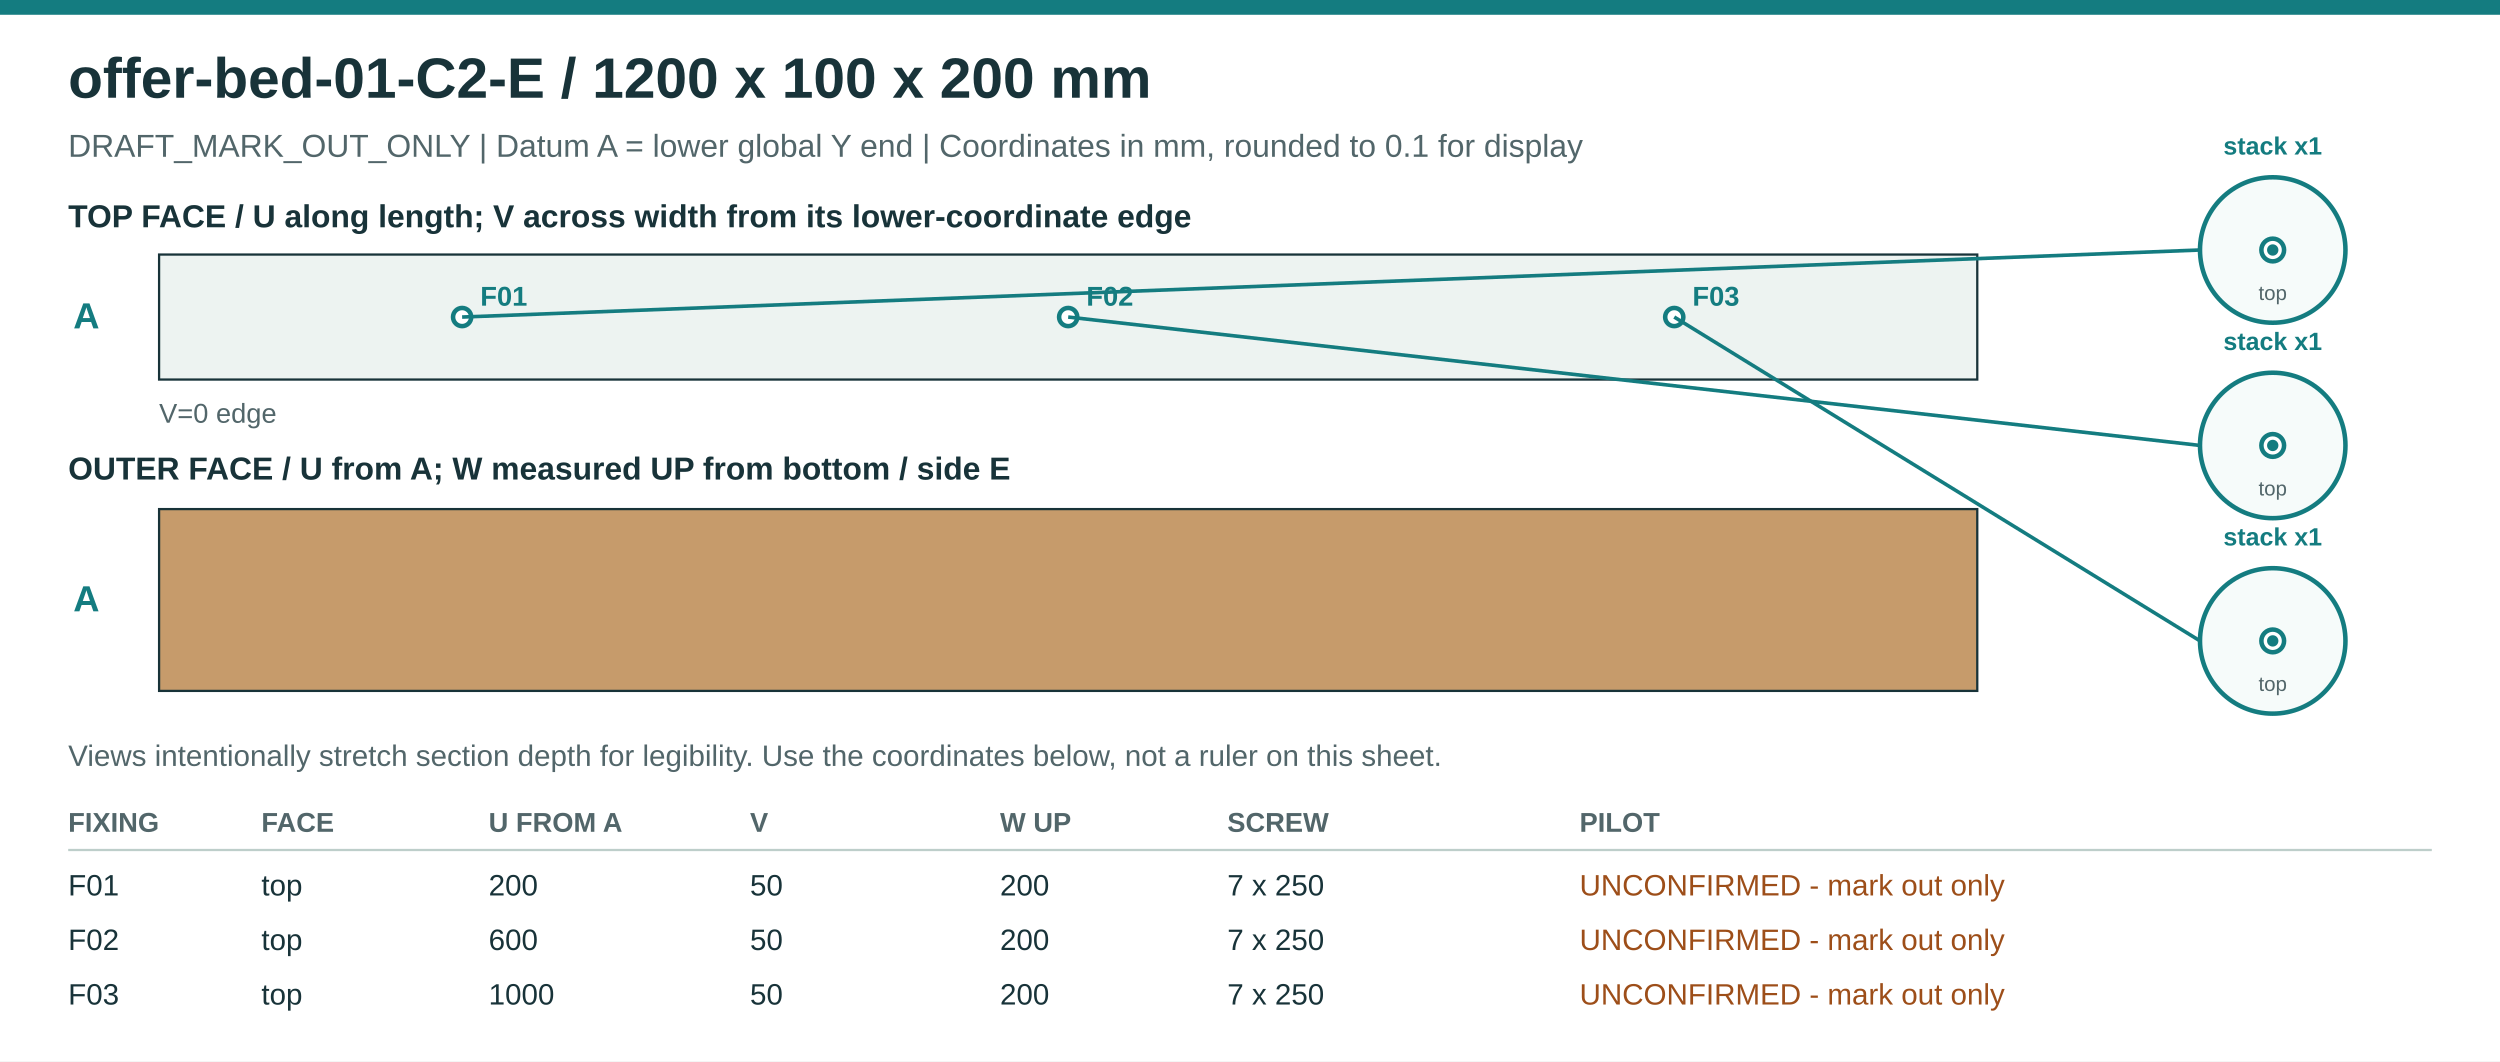
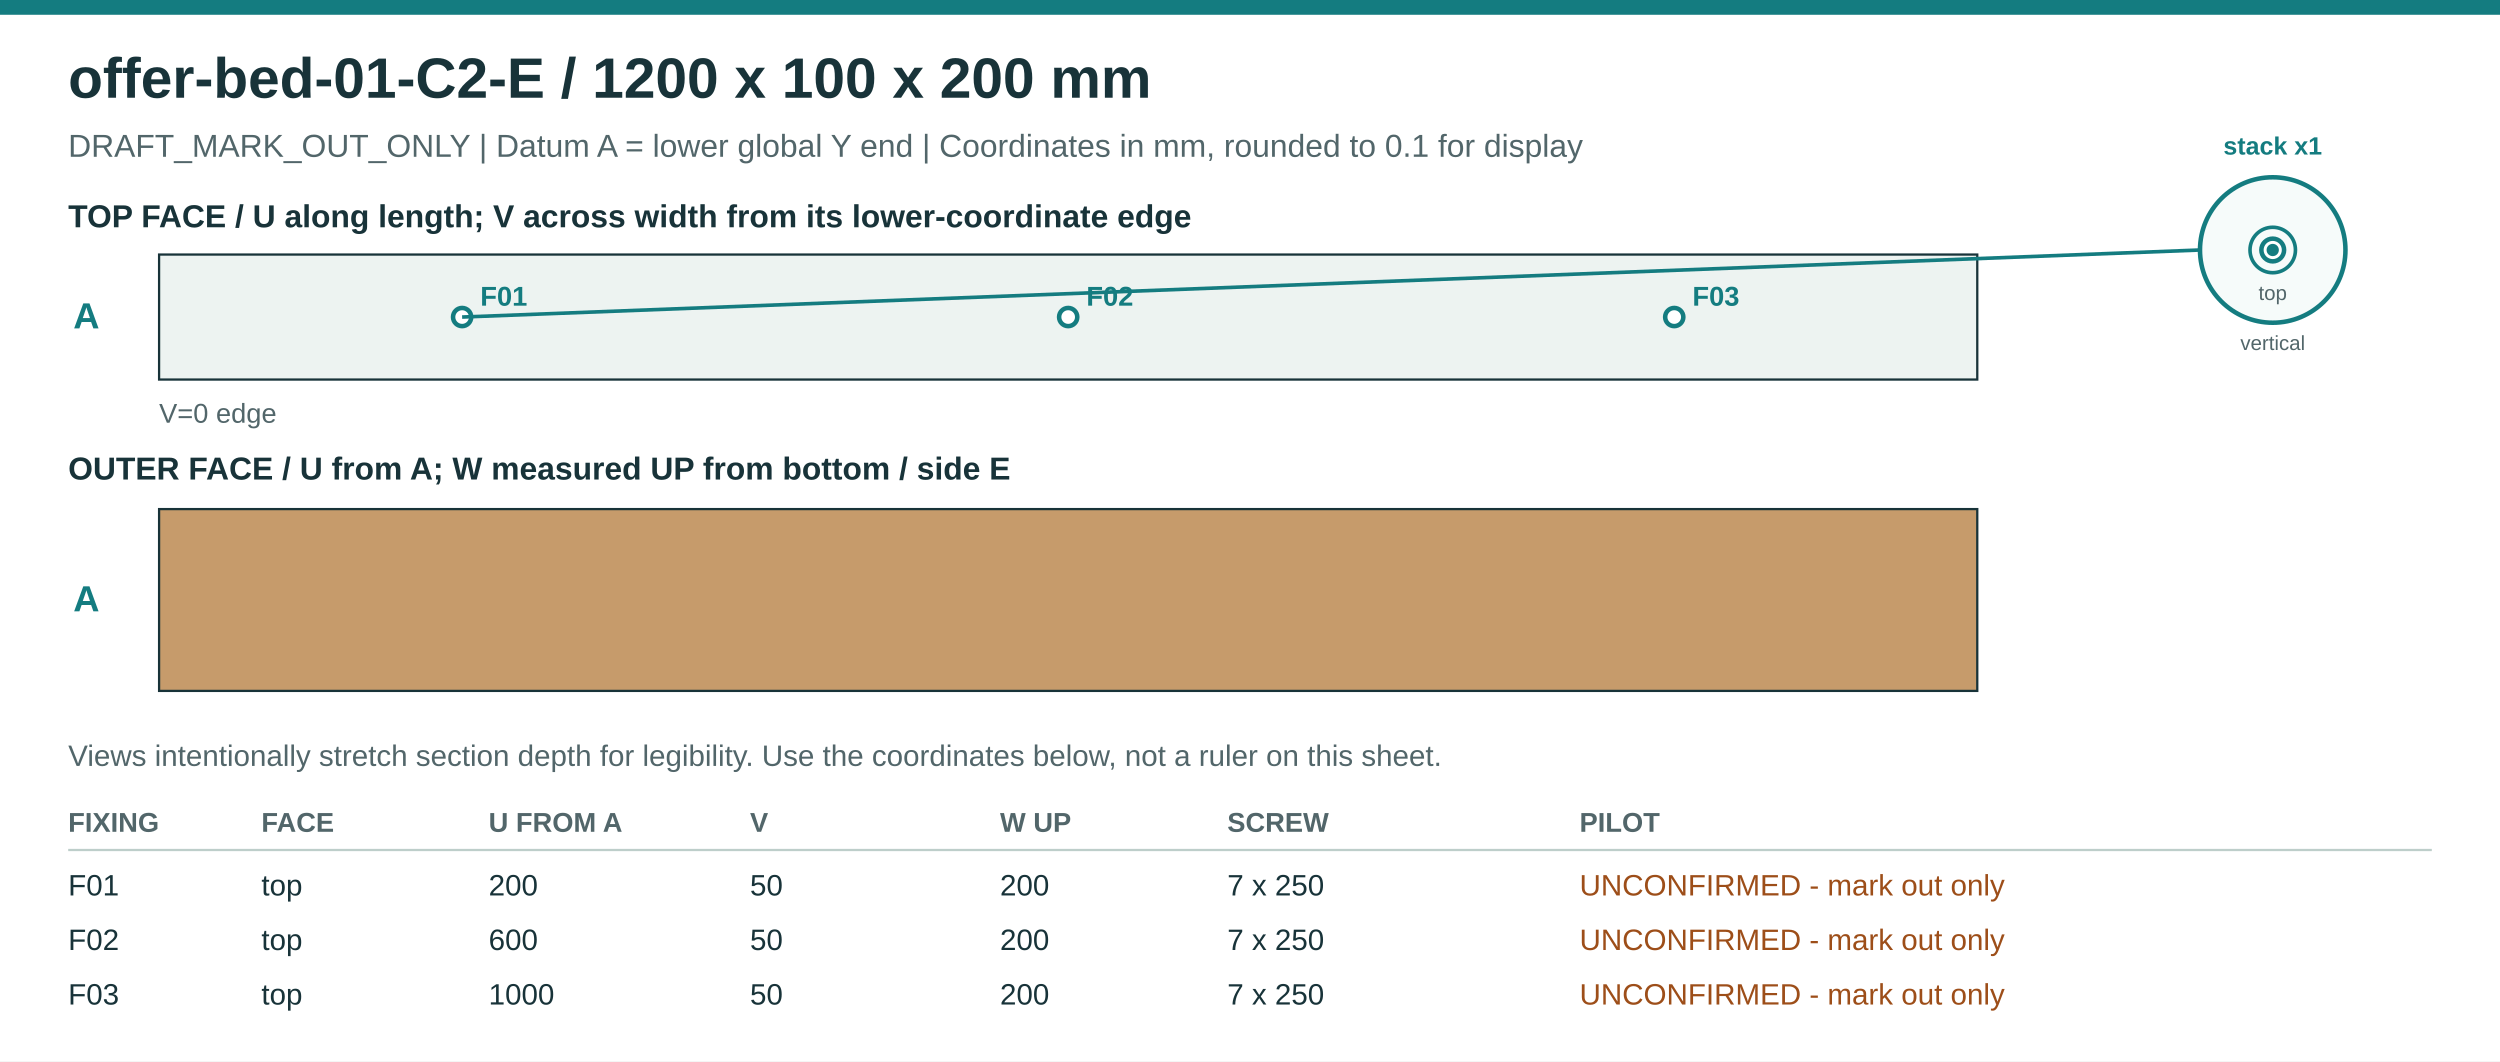
<svg xmlns="http://www.w3.org/2000/svg" width="1100" height="467" viewBox="0 0 1100 467">
  <rect width="100%" height="100%" fill="white" />
  <rect x="0" y="0" width="1100" height="6" fill="#147c80" stroke="#147c80" stroke-width="1" />
  <text x="30" y="43" font-family="Arial,Helvetica,sans-serif" font-size="25" font-weight="700" fill="#183339" text-anchor="start">offer-bed-01-C2-E / 1200 x 100 x 200 mm</text>
  <text x="30" y="69" font-family="Arial,Helvetica,sans-serif" font-size="14" font-weight="400" fill="#52666a" text-anchor="start">DRAFT_MARK_OUT_ONLY  |  Datum A = lower global Y end  |  Coordinates in mm, rounded to 0.1 for display</text>
  <text x="30" y="100" font-family="Arial,Helvetica,sans-serif" font-size="14" font-weight="700" fill="#183339" text-anchor="start">TOP FACE / U along length; V across width from its lower-coordinate edge</text>
  <rect x="70" y="112" width="800" height="55" fill="#edf3f1" stroke="#183339" stroke-width="1" />
  <text x="38" y="144.5" font-family="Arial,Helvetica,sans-serif" font-size="16" font-weight="700" fill="#147c80" text-anchor="middle">A</text>
  <text x="70" y="186" font-family="Arial,Helvetica,sans-serif" font-size="12" font-weight="400" fill="#52666a" text-anchor="start">V=0 edge</text>
  <text x="30" y="211" font-family="Arial,Helvetica,sans-serif" font-size="14" font-weight="700" fill="#183339" text-anchor="start">OUTER FACE / U from A; W measured UP from bottom / side E</text>
  <rect x="70" y="224" width="800" height="80" fill="#c69b6b" stroke="#183339" stroke-width="1" />
  <text x="38" y="269.0" font-family="Arial,Helvetica,sans-serif" font-size="16" font-weight="700" fill="#147c80" text-anchor="middle">A</text>
  <circle cx="203.333" cy="139.5" r="4" fill="white" stroke="#147c80" stroke-width="2" />
  <text x="211.333" y="134.5" font-family="Arial,Helvetica,sans-serif" font-size="12" font-weight="700" fill="#147c80" text-anchor="start">F01</text>
  <circle cx="470.0" cy="139.5" r="4" fill="white" stroke="#147c80" stroke-width="2" />
  <text x="478.0" y="134.5" font-family="Arial,Helvetica,sans-serif" font-size="12" font-weight="700" fill="#147c80" text-anchor="start">F02</text>
  <circle cx="736.667" cy="139.5" r="4" fill="white" stroke="#147c80" stroke-width="2" />
  <text x="744.667" y="134.5" font-family="Arial,Helvetica,sans-serif" font-size="12" font-weight="700" fill="#147c80" text-anchor="start">F03</text>
  <line x1="203.333" y1="139.5" x2="968" y2="110" stroke="#147c80" stroke-width="1.6" />
  <circle cx="1000" cy="110" r="32" fill="#f6fbfa" stroke="#147c80" stroke-width="2" />
  <circle cx="1000" cy="110" r="5" fill="white" stroke="#147c80" stroke-width="2" />
  <text x="1000" y="68" font-family="Arial,Helvetica,sans-serif" font-size="11" font-weight="700" fill="#147c80" text-anchor="middle">stack x1</text>
  <text x="1000" y="132" font-family="Arial,Helvetica,sans-serif" font-size="9" font-weight="400" fill="#52666a" text-anchor="middle">top</text>
-   <line x1="1000" y1="110" x2="1000" y2="110" stroke="#147c80" stroke-width="1.8" />
-   <circle cx="1000" cy="110" r="2" fill="#147c80" stroke="#147c80" stroke-width="1" />
-   <line x1="470.0" y1="139.5" x2="968" y2="196" stroke="#147c80" stroke-width="1.6" />
-   <circle cx="1000" cy="196" r="32" fill="#f6fbfa" stroke="#147c80" stroke-width="2" />
-   <circle cx="1000" cy="196" r="5" fill="white" stroke="#147c80" stroke-width="2" />
-   <text x="1000" y="154" font-family="Arial,Helvetica,sans-serif" font-size="11" font-weight="700" fill="#147c80" text-anchor="middle">stack x1</text>
-   <text x="1000" y="218" font-family="Arial,Helvetica,sans-serif" font-size="9" font-weight="400" fill="#52666a" text-anchor="middle">top</text>
-   <line x1="1000" y1="196" x2="1000" y2="196" stroke="#147c80" stroke-width="1.8" />
-   <circle cx="1000" cy="196" r="2" fill="#147c80" stroke="#147c80" stroke-width="1" />
-   <line x1="736.667" y1="139.5" x2="968" y2="282" stroke="#147c80" stroke-width="1.6" />
-   <circle cx="1000" cy="282" r="32" fill="#f6fbfa" stroke="#147c80" stroke-width="2" />
-   <circle cx="1000" cy="282" r="5" fill="white" stroke="#147c80" stroke-width="2" />
-   <text x="1000" y="240" font-family="Arial,Helvetica,sans-serif" font-size="11" font-weight="700" fill="#147c80" text-anchor="middle">stack x1</text>
-   <text x="1000" y="304" font-family="Arial,Helvetica,sans-serif" font-size="9" font-weight="400" fill="#52666a" text-anchor="middle">top</text>
-   <line x1="1000" y1="282" x2="1000" y2="282" stroke="#147c80" stroke-width="1.8" />
-   <circle cx="1000" cy="282" r="2" fill="#147c80" stroke="#147c80" stroke-width="1" />
+   <circle cx="1000" cy="110" r="10" fill="none" stroke="#147c80" stroke-width="1.6" />
+   <circle cx="1000" cy="110" r="2.2" fill="#147c80" stroke="#147c80" stroke-width="1" />
+   <text x="1000" y="154" font-family="Arial,Helvetica,sans-serif" font-size="9" font-weight="400" fill="#52666a" text-anchor="middle">vertical</text>
  <text x="30" y="337" font-family="Arial,Helvetica,sans-serif" font-size="13" font-weight="400" fill="#52666a" text-anchor="start">Views intentionally stretch section depth for legibility. Use the coordinates below, not a ruler on this sheet.</text>
  <text x="30" y="366" font-family="Arial,Helvetica,sans-serif" font-size="12" font-weight="700" fill="#52666a" text-anchor="start">FIXING</text>
  <text x="115" y="366" font-family="Arial,Helvetica,sans-serif" font-size="12" font-weight="700" fill="#52666a" text-anchor="start">FACE</text>
  <text x="215" y="366" font-family="Arial,Helvetica,sans-serif" font-size="12" font-weight="700" fill="#52666a" text-anchor="start">U FROM A</text>
  <text x="330" y="366" font-family="Arial,Helvetica,sans-serif" font-size="12" font-weight="700" fill="#52666a" text-anchor="start">V</text>
  <text x="440" y="366" font-family="Arial,Helvetica,sans-serif" font-size="12" font-weight="700" fill="#52666a" text-anchor="start">W UP</text>
  <text x="540" y="366" font-family="Arial,Helvetica,sans-serif" font-size="12" font-weight="700" fill="#52666a" text-anchor="start">SCREW</text>
  <text x="695" y="366" font-family="Arial,Helvetica,sans-serif" font-size="12" font-weight="700" fill="#52666a" text-anchor="start">PILOT</text>
  <line x1="30" y1="374" x2="1070" y2="374" stroke="#bdceca" stroke-width="1" />
  <text x="30" y="394" font-family="Arial,Helvetica,sans-serif" font-size="13" font-weight="400" fill="#183339" text-anchor="start">F01</text>
  <text x="115" y="394" font-family="Arial,Helvetica,sans-serif" font-size="13" font-weight="400" fill="#183339" text-anchor="start">top</text>
  <text x="215" y="394" font-family="Arial,Helvetica,sans-serif" font-size="13" font-weight="400" fill="#183339" text-anchor="start">200</text>
  <text x="330" y="394" font-family="Arial,Helvetica,sans-serif" font-size="13" font-weight="400" fill="#183339" text-anchor="start">50</text>
  <text x="440" y="394" font-family="Arial,Helvetica,sans-serif" font-size="13" font-weight="400" fill="#183339" text-anchor="start">200</text>
  <text x="540" y="394" font-family="Arial,Helvetica,sans-serif" font-size="13" font-weight="400" fill="#183339" text-anchor="start">7 x 250</text>
  <text x="695" y="394" font-family="Arial,Helvetica,sans-serif" font-size="13" font-weight="400" fill="#9d4e19" text-anchor="start">UNCONFIRMED - mark out only</text>
  <text x="30" y="418" font-family="Arial,Helvetica,sans-serif" font-size="13" font-weight="400" fill="#183339" text-anchor="start">F02</text>
  <text x="115" y="418" font-family="Arial,Helvetica,sans-serif" font-size="13" font-weight="400" fill="#183339" text-anchor="start">top</text>
  <text x="215" y="418" font-family="Arial,Helvetica,sans-serif" font-size="13" font-weight="400" fill="#183339" text-anchor="start">600</text>
  <text x="330" y="418" font-family="Arial,Helvetica,sans-serif" font-size="13" font-weight="400" fill="#183339" text-anchor="start">50</text>
  <text x="440" y="418" font-family="Arial,Helvetica,sans-serif" font-size="13" font-weight="400" fill="#183339" text-anchor="start">200</text>
  <text x="540" y="418" font-family="Arial,Helvetica,sans-serif" font-size="13" font-weight="400" fill="#183339" text-anchor="start">7 x 250</text>
  <text x="695" y="418" font-family="Arial,Helvetica,sans-serif" font-size="13" font-weight="400" fill="#9d4e19" text-anchor="start">UNCONFIRMED - mark out only</text>
  <text x="30" y="442" font-family="Arial,Helvetica,sans-serif" font-size="13" font-weight="400" fill="#183339" text-anchor="start">F03</text>
  <text x="115" y="442" font-family="Arial,Helvetica,sans-serif" font-size="13" font-weight="400" fill="#183339" text-anchor="start">top</text>
  <text x="215" y="442" font-family="Arial,Helvetica,sans-serif" font-size="13" font-weight="400" fill="#183339" text-anchor="start">1000</text>
  <text x="330" y="442" font-family="Arial,Helvetica,sans-serif" font-size="13" font-weight="400" fill="#183339" text-anchor="start">50</text>
  <text x="440" y="442" font-family="Arial,Helvetica,sans-serif" font-size="13" font-weight="400" fill="#183339" text-anchor="start">200</text>
  <text x="540" y="442" font-family="Arial,Helvetica,sans-serif" font-size="13" font-weight="400" fill="#183339" text-anchor="start">7 x 250</text>
  <text x="695" y="442" font-family="Arial,Helvetica,sans-serif" font-size="13" font-weight="400" fill="#9d4e19" text-anchor="start">UNCONFIRMED - mark out only</text>
</svg>
